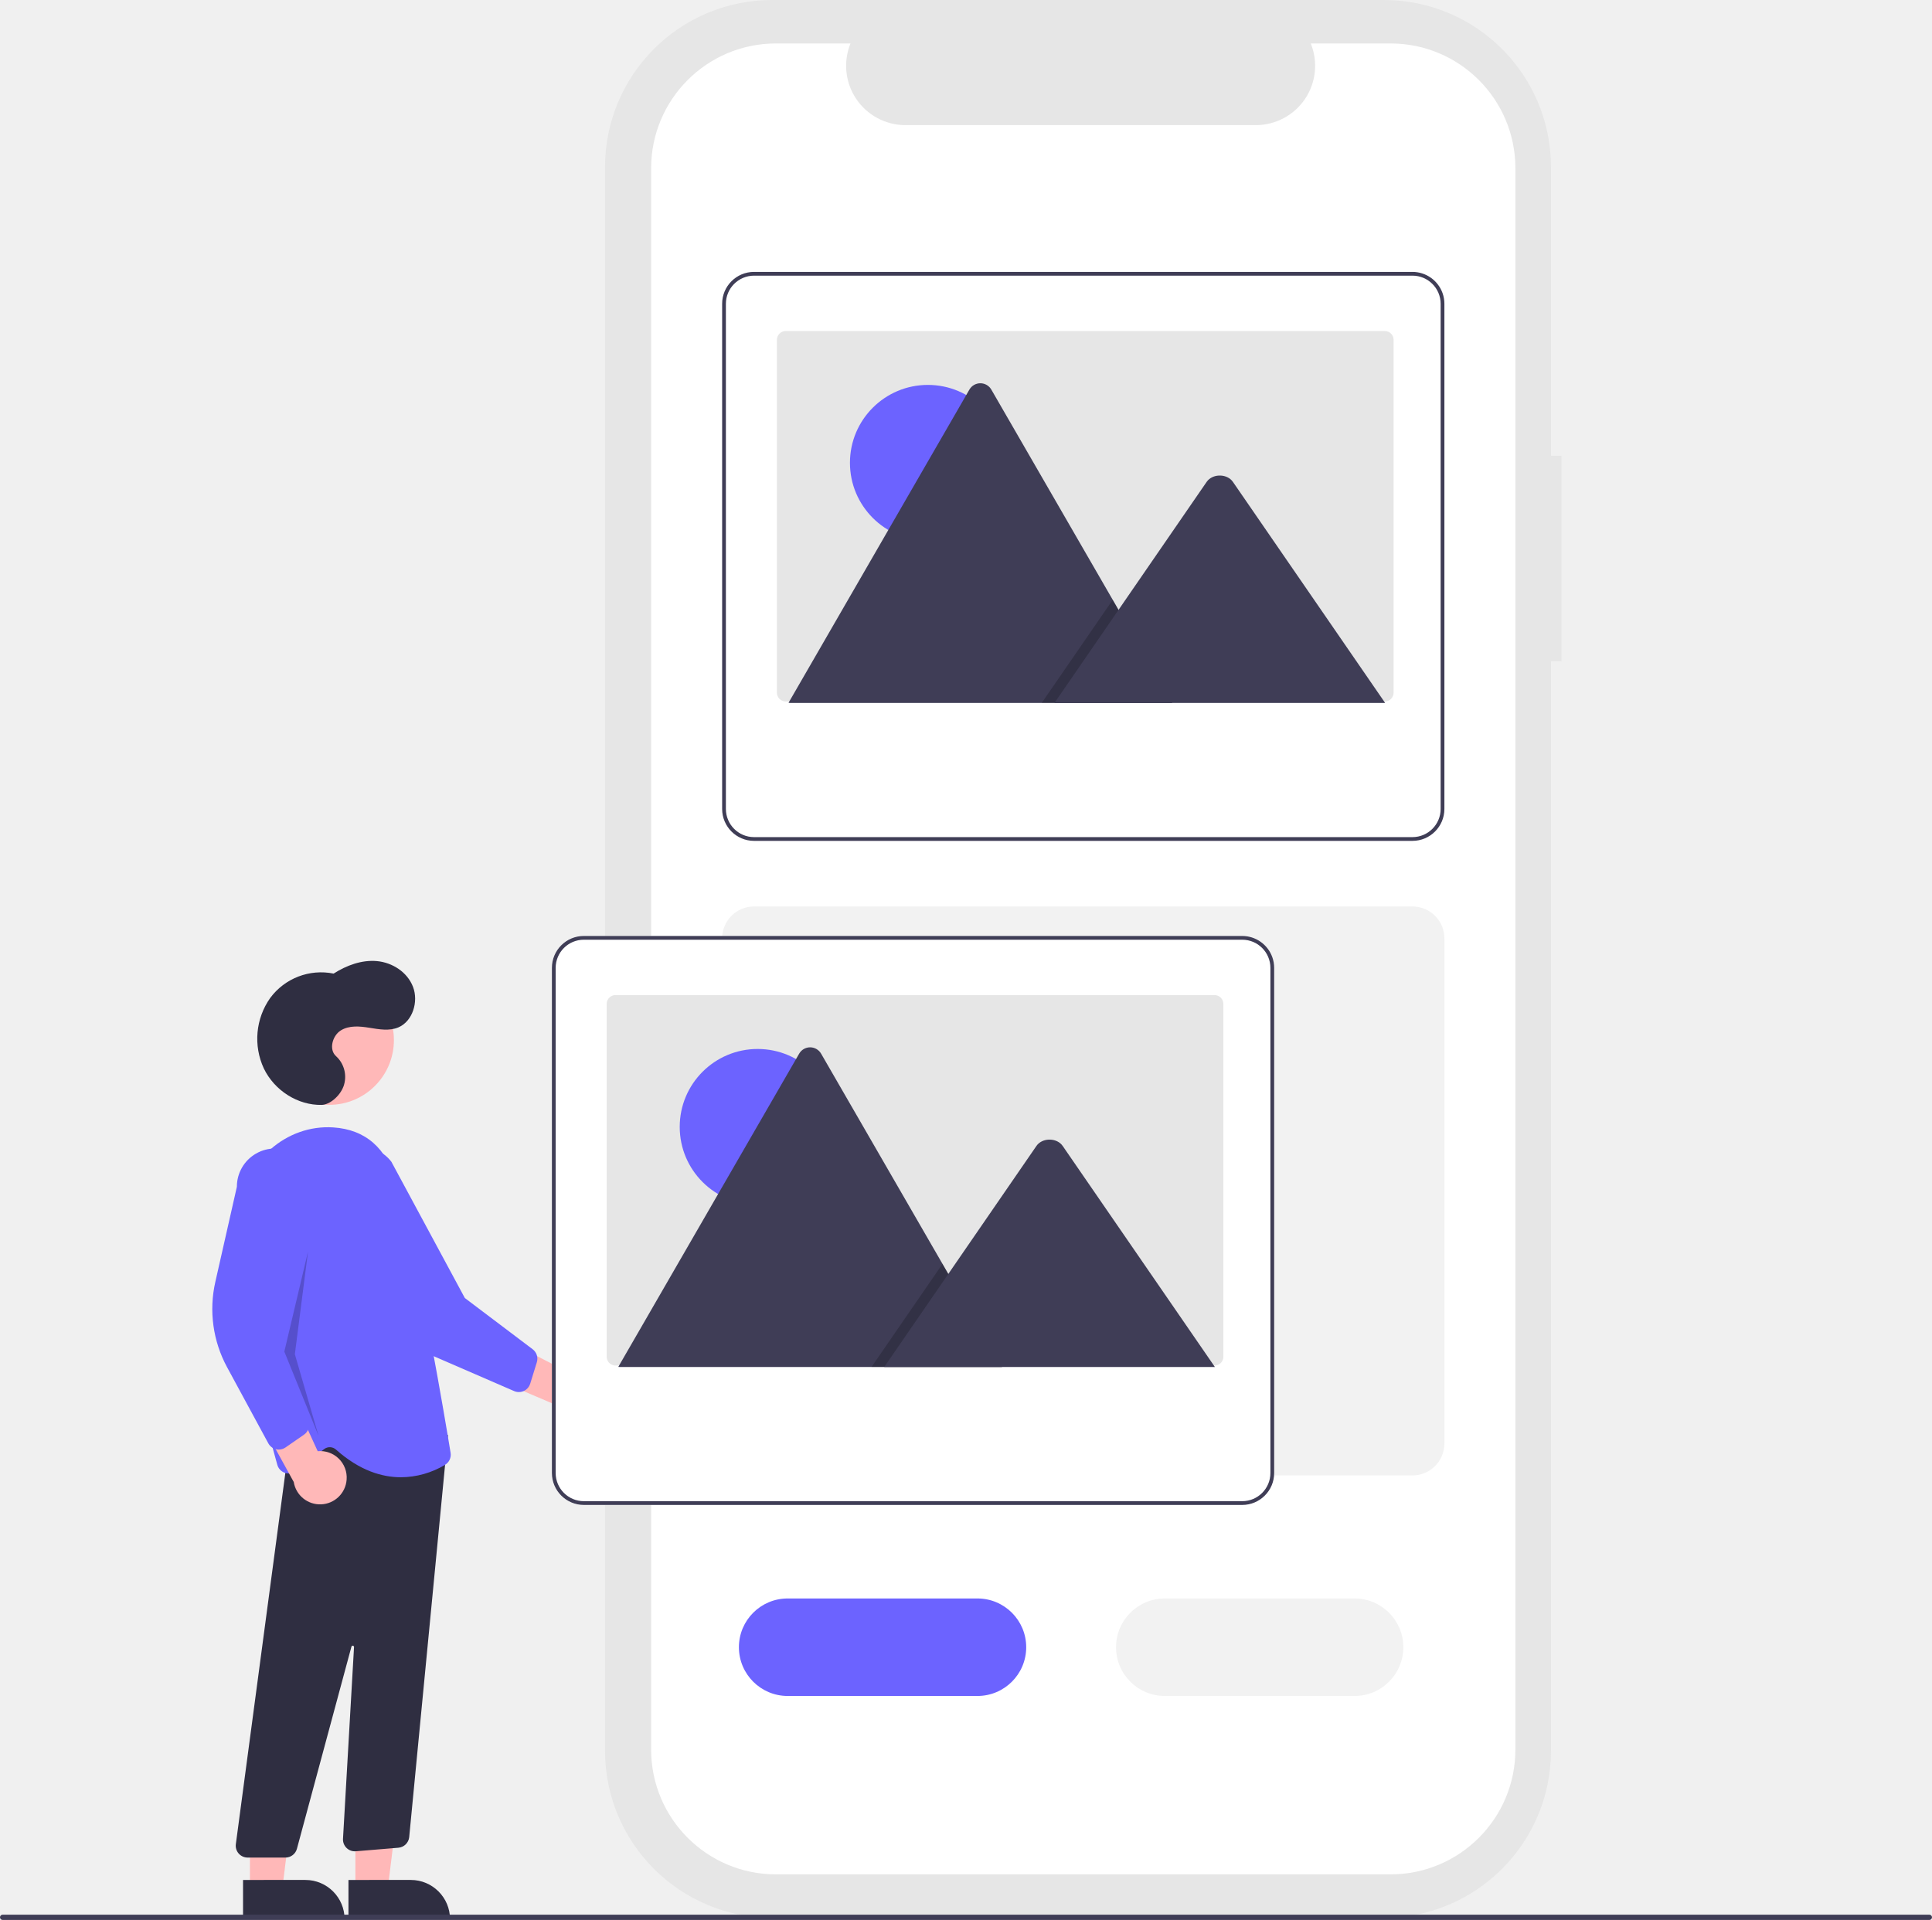
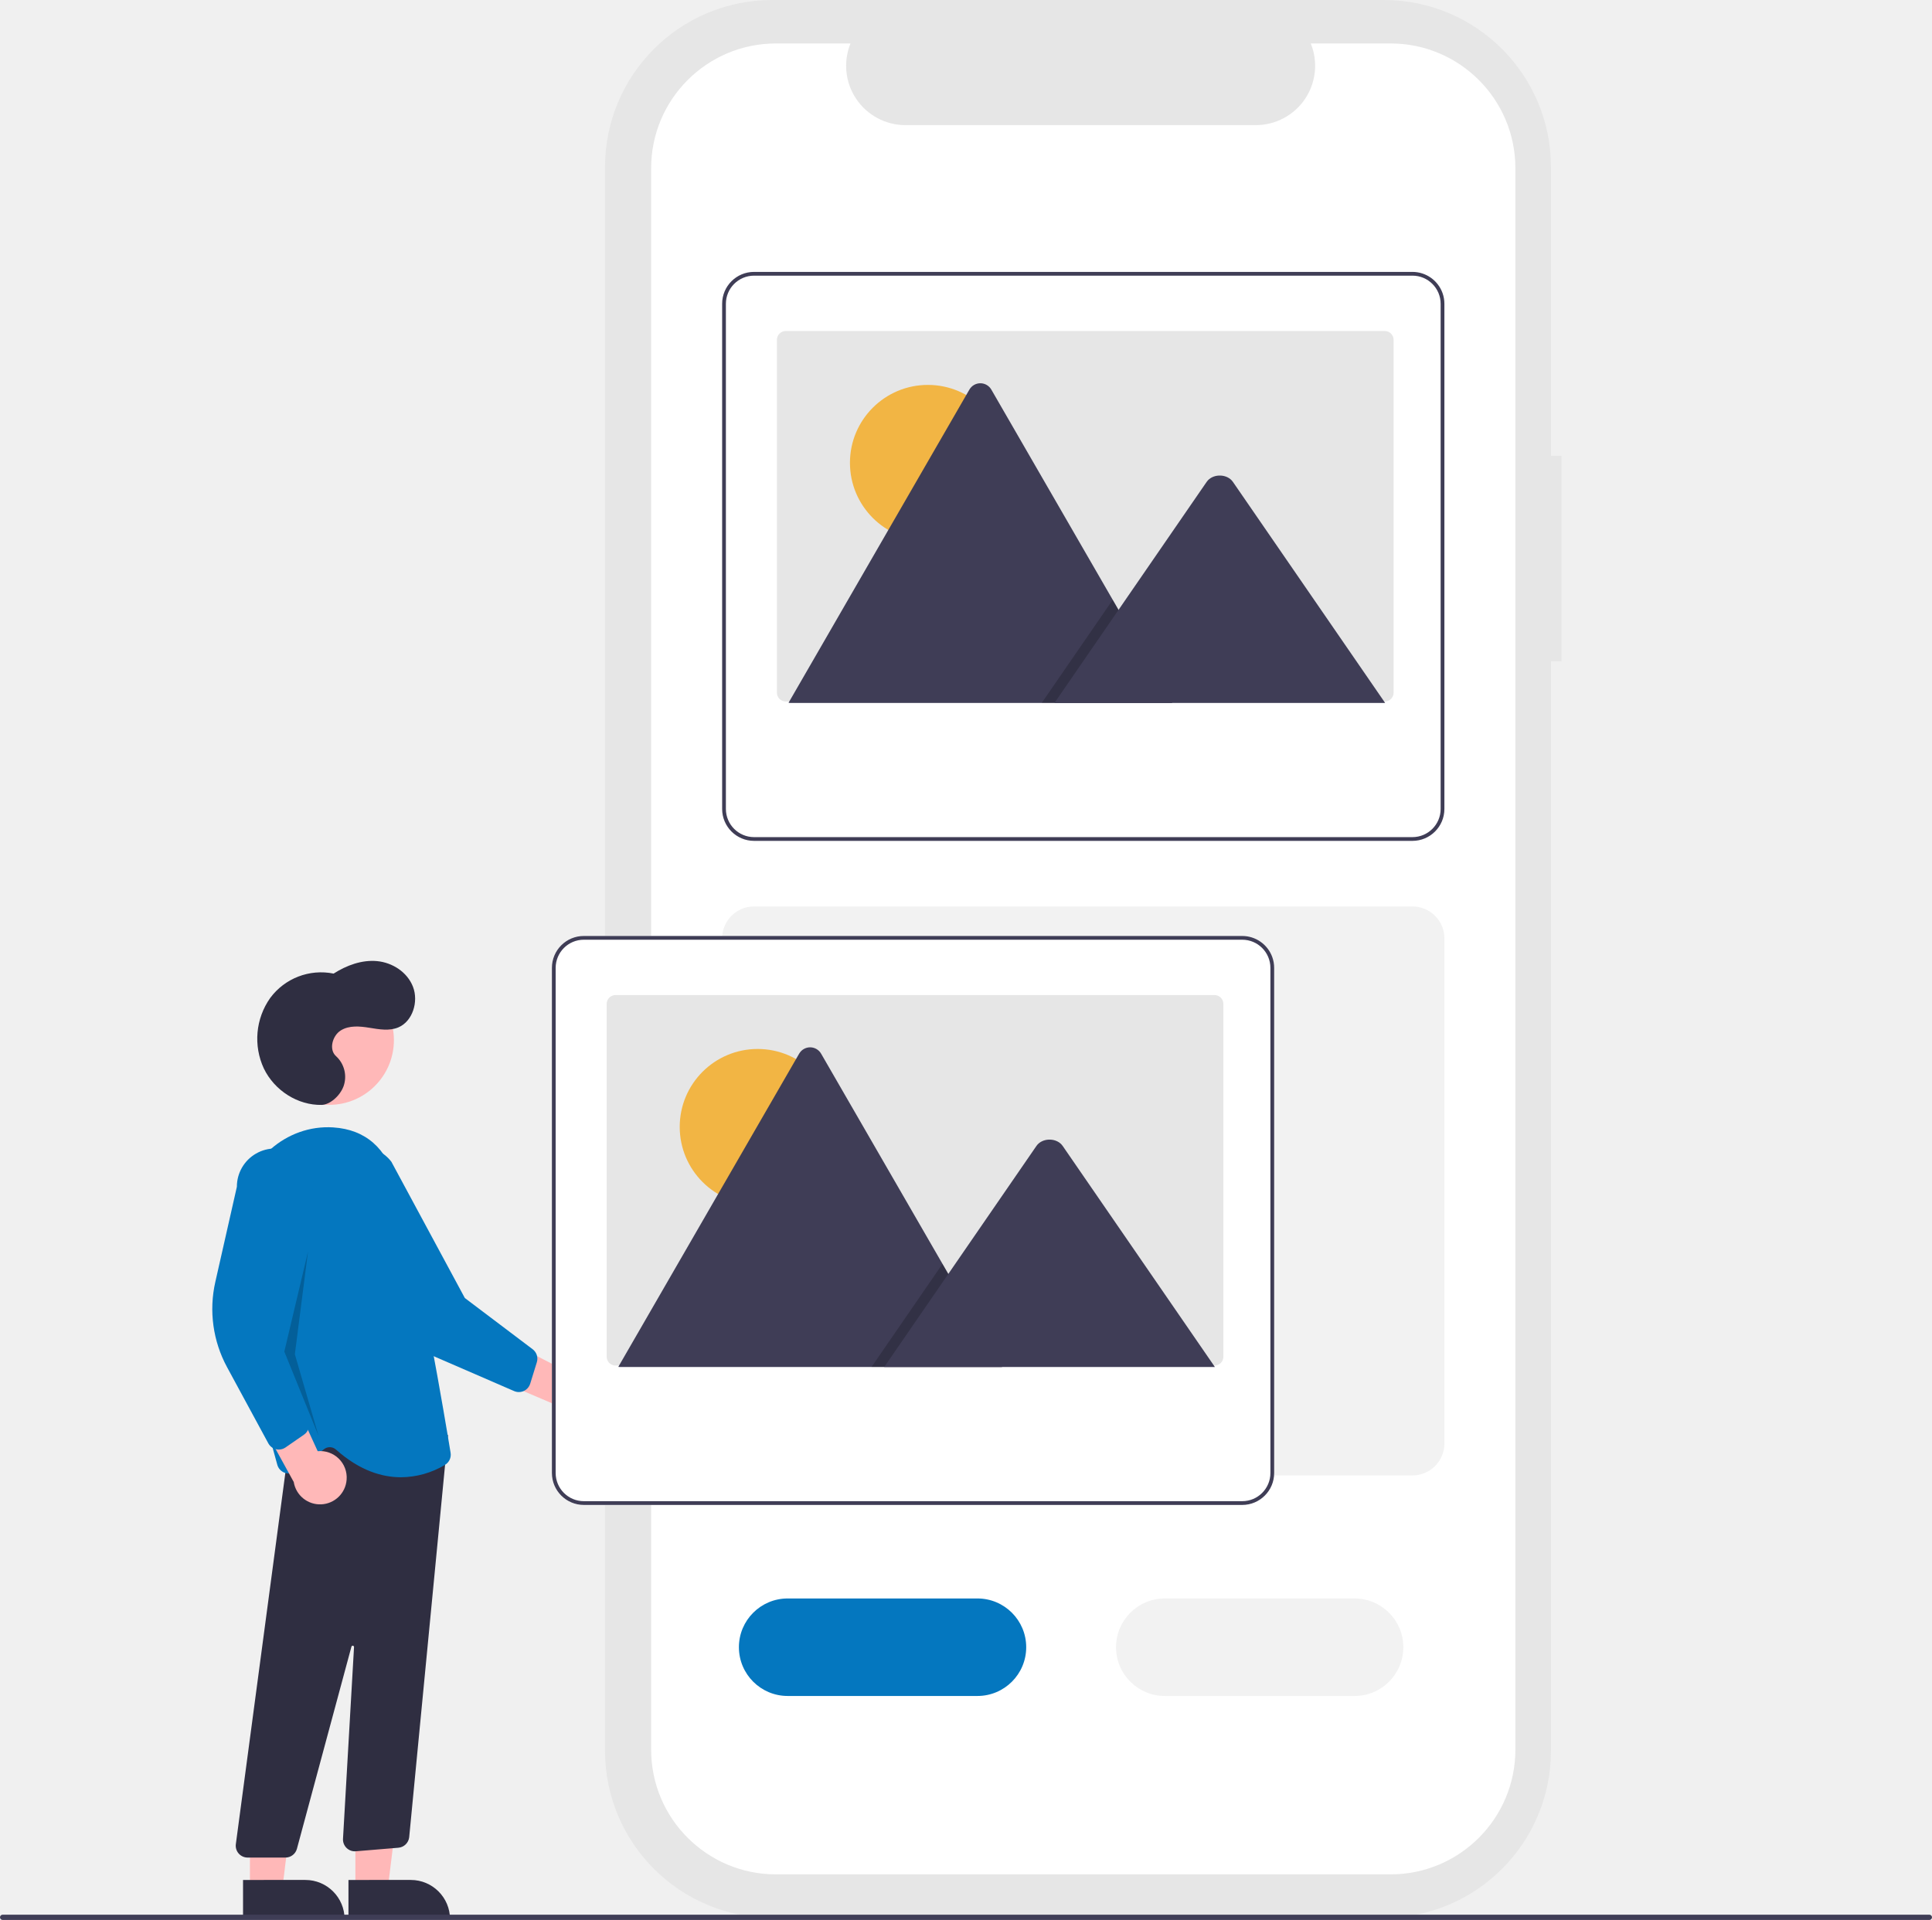
<svg xmlns="http://www.w3.org/2000/svg" id="a547a8a3-aa5a-4f51-930d-f6b3f6f2d923" data-name="Layer 1" width="733" height="728.586" viewBox="0 0 733 728.586">
  <path d="M460.453,606.125a10.056,10.056,0,0,0-15.32-1.744l-31.754-16.39,1.974,18.464,29.852,12.734a10.11,10.11,0,0,0,15.249-13.064Z" transform="translate(-233.5 -85.7069)" fill="#ffb8b8" />
-   <path d="M432.233,613.557a4.505,4.505,0,0,1-3.669.039L398.402,600.512a46.373,46.373,0,0,1-23.462-22.698L359.083,544.343a14.497,14.497,0,1,1,22.901-17.781l27.873,51.714,25.737,19.442a4.515,4.515,0,0,1,1.587,4.921l-2.526,8.159a4.506,4.506,0,0,1-1.524,2.211A4.455,4.455,0,0,1,432.233,613.557Z" transform="translate(-233.5 -85.7069)" fill="#6c63ff" />
+   <path d="M432.233,613.557a4.505,4.505,0,0,1-3.669.039L398.402,600.512a46.373,46.373,0,0,1-23.462-22.698L359.083,544.343a14.497,14.497,0,1,1,22.901-17.781l27.873,51.714,25.737,19.442a4.515,4.515,0,0,1,1.587,4.921l-2.526,8.159a4.506,4.506,0,0,1-1.524,2.211A4.455,4.455,0,0,1,432.233,613.557Z" transform="translate(-233.5 -85.7069)" fill="#0477bf" />
  <circle cx="124.885" cy="394.711" r="24.561" fill="#ffb8b8" />
  <polygon points="134.833 716.908 147.093 716.907 152.925 669.619 134.831 669.62 134.833 716.908" fill="#ffb8b8" />
  <path d="M365.706,799.111h38.531a0,0,0,0,1,0,0v14.887a0,0,0,0,1,0,0H380.593a14.887,14.887,0,0,1-14.887-14.887v0A0,0,0,0,1,365.706,799.111Z" transform="translate(536.4803 1527.384) rotate(179.9974)" fill="#2f2e41" />
  <polygon points="94.833 716.908 107.093 716.907 112.925 669.619 94.831 669.62 94.833 716.908" fill="#ffb8b8" />
  <path d="M325.706,799.111h38.531a0,0,0,0,1,0,0v14.887a0,0,0,0,1,0,0H340.593a14.887,14.887,0,0,1-14.887-14.887v0A0,0,0,0,1,325.706,799.111Z" transform="translate(456.4803 1527.386) rotate(179.9974)" fill="#2f2e41" />
  <path d="M324.052,789.079a4.499,4.499,0,0,1-1.075-3.559l21.465-160.985,53.329,9.057,5.691-3.415L388.745,782.921a4.512,4.512,0,0,1-4.096,3.964l-16.148,1.346a4.499,4.499,0,0,1-4.866-4.742l4.181-72.742a.5.5,0,0,0-.982-.16l-20.683,76.7a4.508,4.508,0,0,1-4.345,3.329H327.438A4.498,4.498,0,0,1,324.052,789.079Z" transform="translate(-233.5 -85.7069)" fill="#2f2e41" />
-   <path d="M360.985,635.804a3.533,3.533,0,0,0-4.516-.188l-10.662,8.293a4.496,4.496,0,0,1-7.087-2.307c-5.23-18.315-17.078-64.418-14.159-96.866,1.655-18.393,17.537-32.371,35.405-31.198,12.216.814,20.252,7.861,23.886,20.944,8.923,32.122,18.728,91.044,20.603,102.53a4.48,4.48,0,0,1-2.136,4.589A32.939,32.939,0,0,1,385.626,646.298C378.507,646.298,369.971,643.819,360.985,635.804Z" transform="translate(-233.5 -85.7069)" fill="#6c63ff" />
+   <path d="M360.985,635.804a3.533,3.533,0,0,0-4.516-.188l-10.662,8.293a4.496,4.496,0,0,1-7.087-2.307c-5.23-18.315-17.078-64.418-14.159-96.866,1.655-18.393,17.537-32.371,35.405-31.198,12.216.814,20.252,7.861,23.886,20.944,8.923,32.122,18.728,91.044,20.603,102.53a4.48,4.48,0,0,1-2.136,4.589A32.939,32.939,0,0,1,385.626,646.298C378.507,646.298,369.971,643.819,360.985,635.804Z" transform="translate(-233.5 -85.7069)" fill="#0477bf" />
  <path d="M365.008,647.23a10.056,10.056,0,0,0-10.979-10.827l-14.872-32.493-9.842,15.747,15.631,28.442a10.11,10.11,0,0,0,20.061-.869Z" transform="translate(-233.5 -85.7069)" fill="#ffb8b8" />
-   <path d="M338.216,635.663a4.505,4.505,0,0,1-2.911-2.233l-15.659-28.909a46.373,46.373,0,0,1-4.454-32.339l8.178-36.123a14.497,14.497,0,1,1,28.993.142l-9.981,57.893,8.254,31.181a4.515,4.515,0,0,1-1.789,4.852l-7.023,4.861a4.506,4.506,0,0,1-2.564.8A4.454,4.454,0,0,1,338.216,635.663Z" transform="translate(-233.5 -85.7069)" fill="#6c63ff" />
+   <path d="M338.216,635.663a4.505,4.505,0,0,1-2.911-2.233l-15.659-28.909a46.373,46.373,0,0,1-4.454-32.339l8.178-36.123a14.497,14.497,0,1,1,28.993.142l-9.981,57.893,8.254,31.181a4.515,4.515,0,0,1-1.789,4.852l-7.023,4.861a4.506,4.506,0,0,1-2.564.8A4.454,4.454,0,0,1,338.216,635.663Z" transform="translate(-233.5 -85.7069)" fill="#0477bf" />
  <polygon points="116.869 474.908 107.869 512.908 120.869 544.908 111.869 513.908 116.869 474.908" opacity="0.2" />
  <path d="M355.567,504.995c-9.008.204-17.909-5.398-21.972-13.828a26.813,26.813,0,0,1,2.417-26.745,23.999,23.999,0,0,1,24.059-9.256c4.954-3.153,10.714-5.275,16.487-4.735s11.482,4.132,13.641,9.771-.16,13.07-5.528,15.362c-3.441,1.469-7.327.757-11.0.164s-7.679-.979-10.875,1.007-4.633,7.312-1.77,9.796a10.654,10.654,0,0,1,2.829,11.365C362.415,501.795,358.489,504.928,355.567,504.995Z" transform="translate(-233.5 -85.7069)" fill="#2f2e41" />
  <path d="M825.934,258.654h-3.999V149.109A63.402,63.402,0,0,0,758.533,85.707H526.446a63.402,63.402,0,0,0-63.402,63.402V750.083a63.402,63.402,0,0,0,63.402,63.402H758.533a63.402,63.402,0,0,0,63.402-63.402V336.63h3.999Z" transform="translate(-233.5 -85.7069)" fill="#e6e6e6" />
  <path d="M808.44,149.551v600.09a47.351,47.351,0,0,1-47.35,47.35h-233.2a47.351,47.351,0,0,1-47.35-47.35v-600.09a47.351,47.351,0,0,1,47.35-47.35h28.29a22.507,22.507,0,0,0,20.83,30.99h132.96a22.507,22.507,0,0,0,20.83-30.99h30.29A47.351,47.351,0,0,1,808.44,149.551Z" transform="translate(-233.5 -85.7069)" fill="#fff" />
  <path d="M780.79,437.701a12.132,12.132,0,0,0-11.392-8.01H519.583a12.1,12.1,0,0,0-12.104,12.104V633.5A12.121,12.121,0,0,0,519.583,645.604H769.398a12.121,12.121,0,0,0,12.104-12.104V441.795A12.012,12.012,0,0,0,780.79,437.701Z" transform="translate(-233.5 -85.7069)" fill="#f2f2f2" />
  <path d="M780.79,196.898a12.132,12.132,0,0,0-11.392-8.01H519.583a12.1,12.1,0,0,0-12.104,12.104V392.697a12.121,12.121,0,0,0,12.104,12.104H769.398a12.121,12.121,0,0,0,12.104-12.104V200.992A12.012,12.012,0,0,0,780.79,196.898Z" transform="translate(-233.5 -85.7069)" fill="#fff" />
  <path d="M780.79,196.898a12.132,12.132,0,0,0-11.392-8.01H519.583a12.1,12.1,0,0,0-12.104,12.104V392.697a12.121,12.121,0,0,0,12.104,12.104H769.398a12.121,12.121,0,0,0,12.104-12.104V200.992A12.012,12.012,0,0,0,780.79,196.898Zm-.712,195.799a10.693,10.693,0,0,1-10.68,10.68H519.583a10.693,10.693,0,0,1-10.68-10.68V200.992a10.693,10.693,0,0,1,10.68-10.68H769.398a10.693,10.693,0,0,1,10.68,10.68Z" transform="translate(-233.5 -85.7069)" fill="#3f3d56" />
  <path d="M762.235,214.683V348.545a3.369,3.369,0,0,1-3.368,3.37H531.627a2.841,2.841,0,0,1-.483-.038,3.367,3.367,0,0,1-2.887-3.333V214.683a3.369,3.369,0,0,1,3.368-3.37H758.865a3.369,3.369,0,0,1,3.37,3.368Z" transform="translate(-233.5 -85.7069)" fill="#e6e6e6" />
-   <circle cx="352.037" cy="175.631" r="29.567" fill="#6c63ff" />
+   <circle cx="352.037" cy="175.631" r="29.567" fill="#f2b544" />
  <path d="M678.255,352.452H533.21a2.957,2.957,0,0,1-.542-.043l68.6-118.825a4.803,4.803,0,0,1,8.361,0l46.039,79.741,2.206,3.816Z" transform="translate(-233.5 -85.7069)" fill="#3f3d56" />
  <polygon points="444.755 266.745 395.233 266.745 419.543 231.433 421.293 228.89 422.168 227.618 424.373 231.433 444.755 266.745" opacity="0.2" style="isolation:isolate" />
  <path d="M759.015,352.452H633.563l24.31-35.311,1.749-2.544L691.301,268.579c2.077-3.016,7.073-3.204,9.515-.569a5.726,5.726,0,0,1,.456.569Z" transform="translate(-233.5 -85.7069)" fill="#3f3d56" />
  <path d="M716.205,448.898a12.132,12.132,0,0,0-11.392-8.01H454.998a12.1,12.1,0,0,0-12.104,12.104V644.697a12.121,12.121,0,0,0,12.104,12.104H704.813a12.121,12.121,0,0,0,12.104-12.104V452.992A12.012,12.012,0,0,0,716.205,448.898Z" transform="translate(-233.5 -85.7069)" fill="#fff" />
  <path d="M716.205,448.898a12.132,12.132,0,0,0-11.392-8.01H454.998a12.1,12.1,0,0,0-12.104,12.104V644.697a12.121,12.121,0,0,0,12.104,12.104H704.813a12.121,12.121,0,0,0,12.104-12.104V452.992A12.012,12.012,0,0,0,716.205,448.898Zm-.712,195.799A10.693,10.693,0,0,1,704.813,655.377H454.998a10.693,10.693,0,0,1-10.68-10.68V452.992a10.693,10.693,0,0,1,10.68-10.68H704.813a10.693,10.693,0,0,1,10.68,10.68Z" transform="translate(-233.5 -85.7069)" fill="#3f3d56" />
  <path d="M697.65,466.683V600.545a3.369,3.369,0,0,1-3.368,3.37H467.042a2.841,2.841,0,0,1-.483-.038,3.367,3.367,0,0,1-2.887-3.333V466.683a3.369,3.369,0,0,1,3.368-3.37H694.28a3.369,3.369,0,0,1,3.37,3.368Z" transform="translate(-233.5 -85.7069)" fill="#e6e6e6" />
-   <circle cx="287.452" cy="427.631" r="29.567" fill="#6c63ff" />
+   <circle cx="287.452" cy="427.631" r="29.567" fill="#f2b544" />
  <path d="M613.67,604.452H468.625a2.957,2.957,0,0,1-.542-.043l68.6-118.825a4.803,4.803,0,0,1,8.361,0l46.039,79.741,2.206,3.816Z" transform="translate(-233.5 -85.7069)" fill="#3f3d56" />
  <polygon points="380.17 518.745 330.648 518.745 354.958 483.433 356.708 480.89 357.583 479.618 359.789 483.433 380.17 518.745" opacity="0.2" style="isolation:isolate" />
  <path d="M694.43,604.452H568.978l24.31-35.311,1.749-2.544L626.716,520.579c2.077-3.016,7.073-3.204,9.515-.569a5.725,5.725,0,0,1,.456.569Z" transform="translate(-233.5 -85.7069)" fill="#3f3d56" />
-   <path d="M604.342,729.293h-72a18.5,18.5,0,0,1,0-37h72a18.5,18.5,0,0,1,0,37Z" transform="translate(-233.5 -85.7069)" fill="#6c63ff" />
+   <path d="M604.342,729.293h-72a18.5,18.5,0,0,1,0-37h72a18.5,18.5,0,0,1,0,37Z" transform="translate(-233.5 -85.7069)" fill="#0477bf" />
  <path d="M747.422,729.293h-72a18.5,18.5,0,0,1,0-37h72a18.5,18.5,0,0,1,0,37Z" transform="translate(-233.5 -85.7069)" fill="#f2f2f2" />
  <path d="M965.5,814.293h-731a1,1,0,1,1,0-2h731a1,1,0,0,1,0,2Z" transform="translate(-233.5 -85.7069)" fill="#3f3d56" />
</svg>
